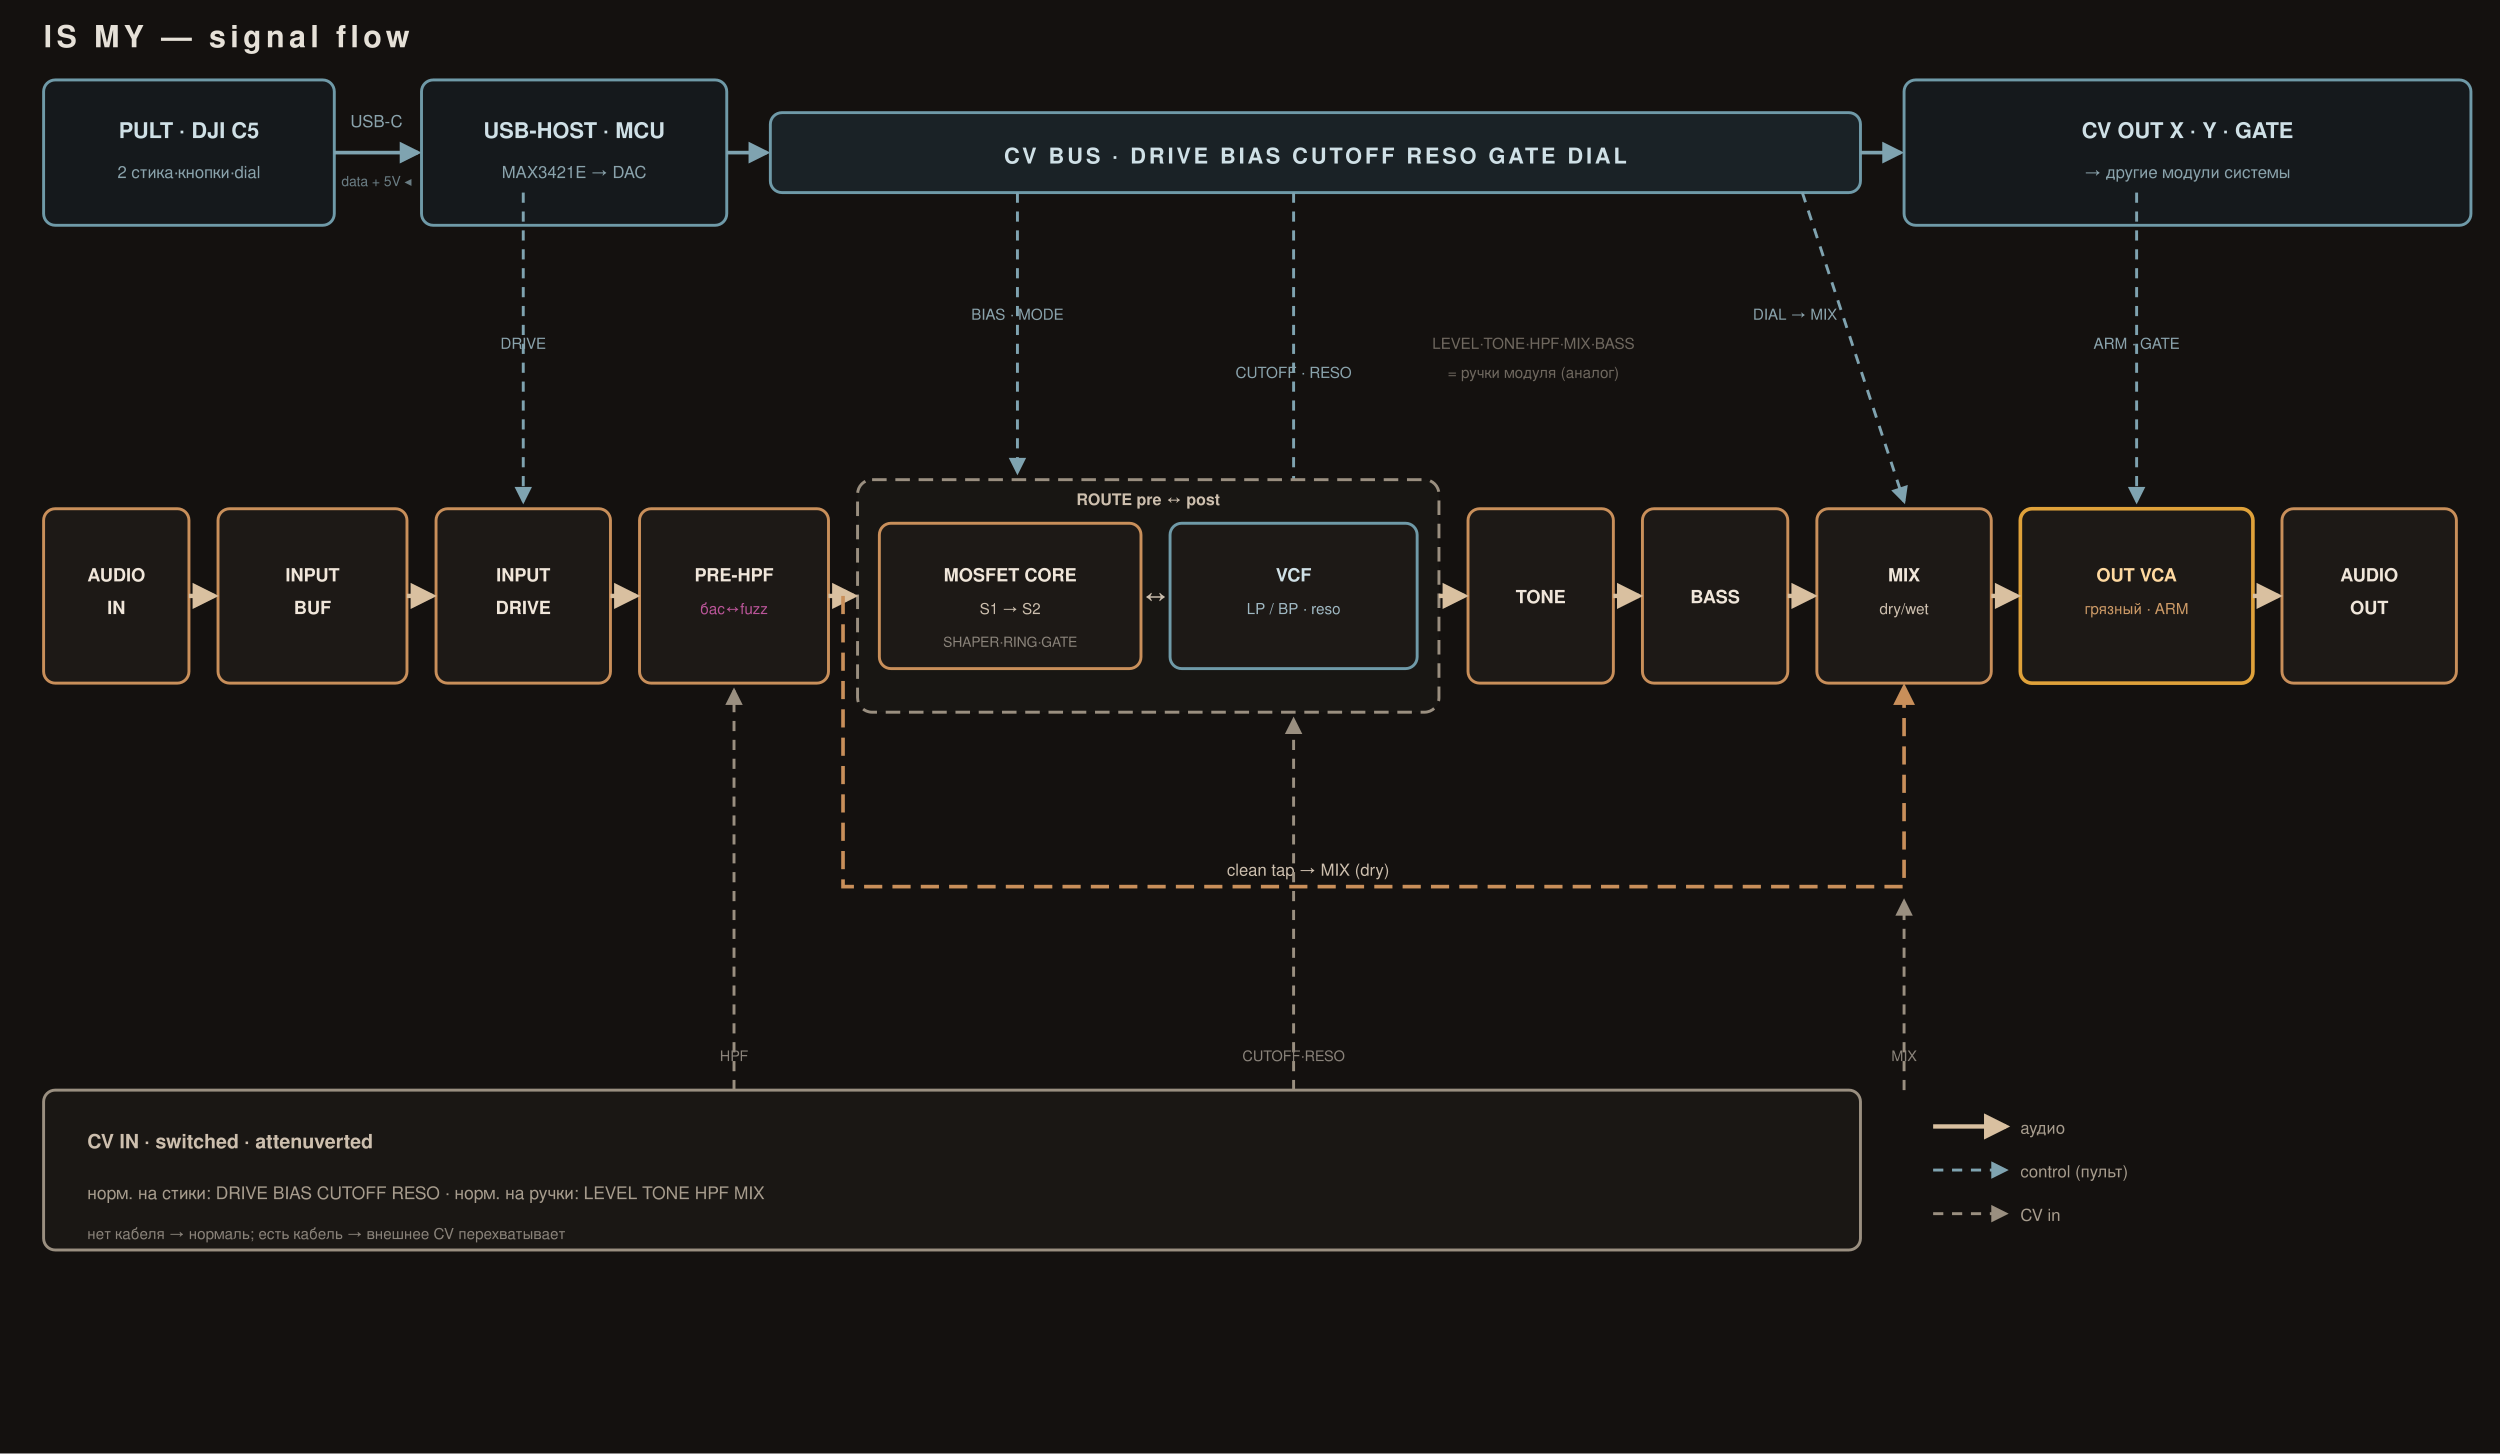
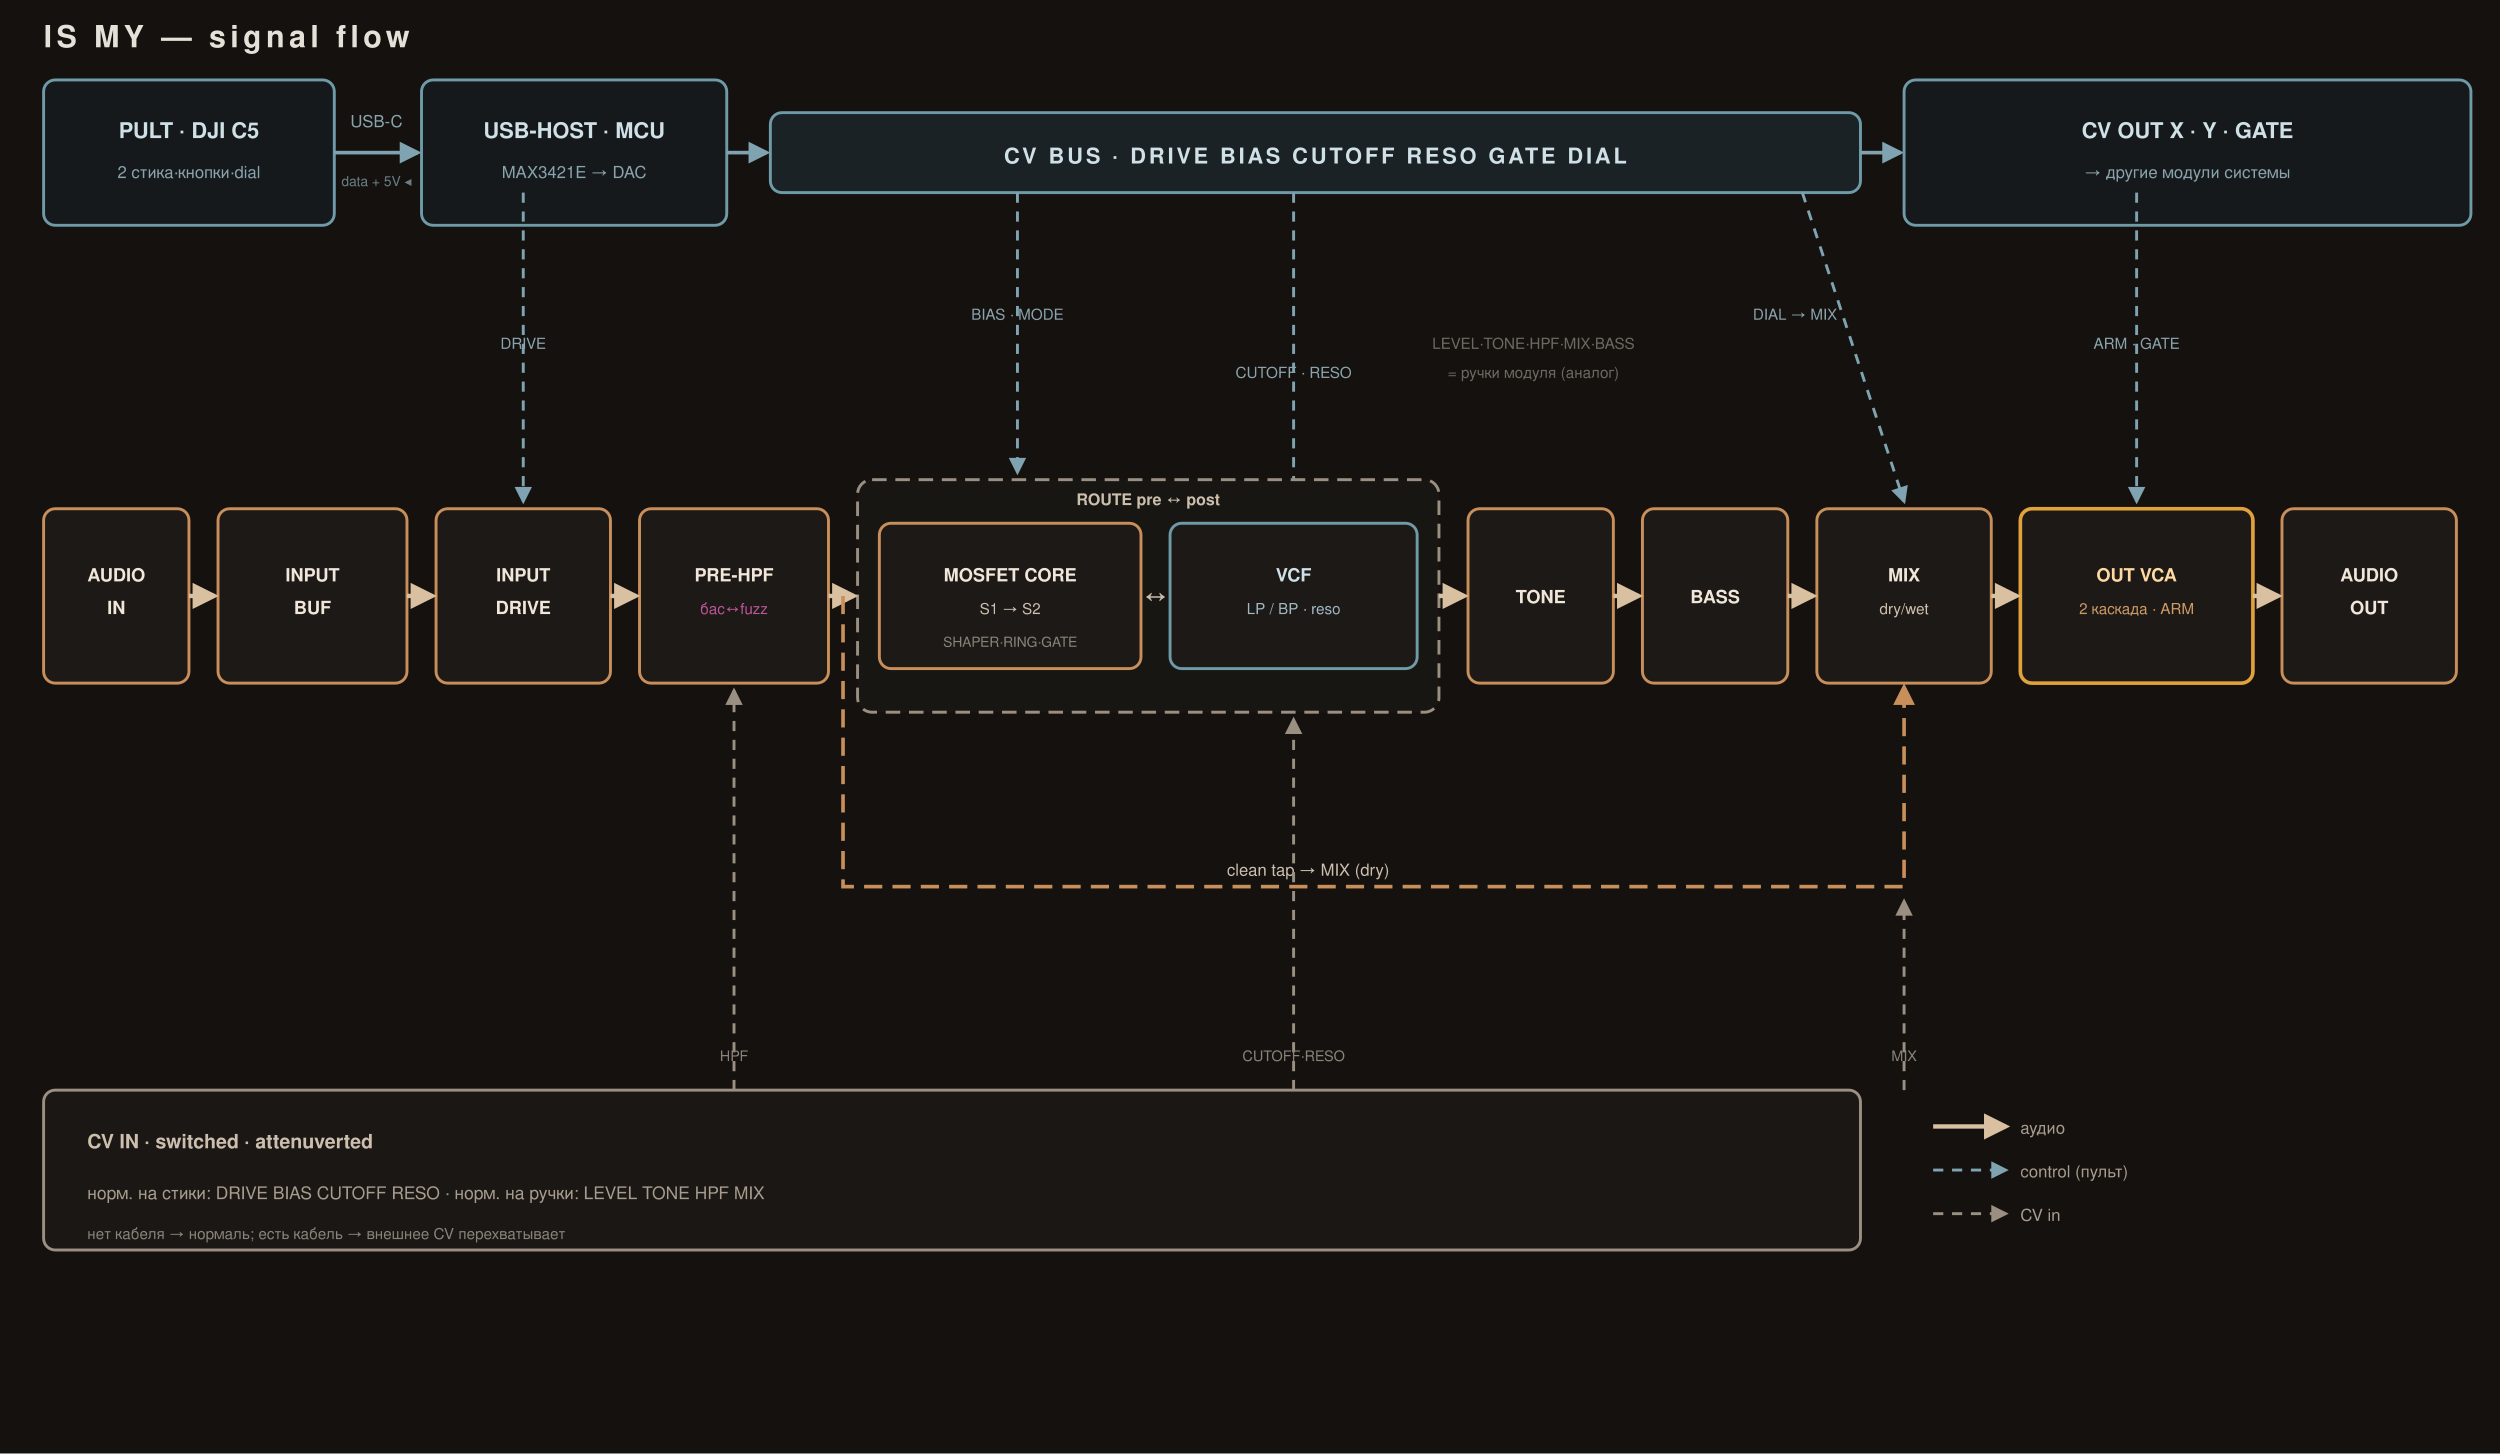
<svg xmlns="http://www.w3.org/2000/svg" width="1376" height="800" viewBox="0 0 344 200" font-family="Helvetica, Arial, sans-serif">
  <defs>
    <marker id="arr" markerWidth="6" markerHeight="6" refX="5" refY="3" orient="auto">
      <path d="M0,0 L6,3 L0,6 z" fill="#d9c0a0" />
    </marker>
    <marker id="arrb" markerWidth="6" markerHeight="6" refX="5" refY="3" orient="auto">
      <path d="M0,0 L6,3 L0,6 z" fill="#7fa3b0" />
    </marker>
    <marker id="arrg" markerWidth="6" markerHeight="6" refX="5" refY="3" orient="auto">
      <path d="M0,0 L6,3 L0,6 z" fill="#9a8f80" />
    </marker>
    <marker id="arrc" markerWidth="6" markerHeight="6" refX="5" refY="3" orient="auto">
      <path d="M0,0 L6,3 L0,6 z" fill="#c98f5a" />
    </marker>
  </defs>
  <rect x="0" y="0" width="344" height="200" fill="#14110f" />
  <text x="6" y="6.5" font-size="4.2" font-weight="700" letter-spacing="0.6" fill="#e6e1d8">IS MY — signal flow</text>
  <rect x="6" y="11" width="40" height="20" rx="1.6" fill="#15191c" stroke="#6f9aa8" stroke-width="0.4" />
  <text x="26" y="19" text-anchor="middle" font-size="3" font-weight="600" fill="#cfe0e6">PULT · DJI C5</text>
  <text x="26" y="24.5" text-anchor="middle" font-size="2.3" fill="#8aa3ac">2 стика·кнопки·dial</text>
  <text x="51.8" y="17.5" text-anchor="middle" font-size="2.3" fill="#8aa3ac">USB-C</text>
  <line x1="46" y1="21" x2="57.5" y2="21" stroke="#7fa3b0" stroke-width="0.5" marker-end="url(#arrb)" />
  <text x="51.8" y="25.6" text-anchor="middle" font-size="1.9" fill="#6a7d84">data + 5V ◂</text>
  <rect x="58" y="11" width="42" height="20" rx="1.6" fill="#15191c" stroke="#6f9aa8" stroke-width="0.4" />
  <text x="79" y="19" text-anchor="middle" font-size="3" font-weight="600" fill="#cfe0e6">USB-HOST · MCU</text>
  <text x="79" y="24.5" text-anchor="middle" font-size="2.3" fill="#8aa3ac">MAX3421E → DAC</text>
  <line x1="100" y1="21" x2="105.5" y2="21" stroke="#7fa3b0" stroke-width="0.5" marker-end="url(#arrb)" />
  <rect x="106" y="15.5" width="150" height="11" rx="1.6" fill="#1a2226" stroke="#6f9aa8" stroke-width="0.4" />
  <text x="181" y="22.5" text-anchor="middle" font-size="3" font-weight="600" letter-spacing="0.4" fill="#cfe0e6">CV BUS · DRIVE  BIAS  CUTOFF  RESO  GATE  DIAL</text>
  <line x1="256" y1="21" x2="261.5" y2="21" stroke="#7fa3b0" stroke-width="0.5" marker-end="url(#arrb)" />
  <rect x="262" y="11" width="78" height="20" rx="1.6" fill="#15191c" stroke="#6f9aa8" stroke-width="0.4" />
  <text x="301" y="19" text-anchor="middle" font-size="3" font-weight="600" fill="#cfe0e6">CV OUT  X · Y · GATE</text>
  <text x="301" y="24.5" text-anchor="middle" font-size="2.3" fill="#8aa3ac">→ другие модули системы</text>
  <g stroke="#7fa3b0" stroke-width="0.4" stroke-dasharray="1.4 1.2" fill="none">
    <line x1="72" y1="26.5" x2="72" y2="69" marker-end="url(#arrb)" />
    <line x1="140" y1="26.5" x2="140" y2="65" marker-end="url(#arrb)" />
    <line x1="178" y1="26.5" x2="178" y2="71" marker-end="url(#arrb)" />
    <line x1="248" y1="26.5" x2="262" y2="69" marker-end="url(#arrb)" />
    <line x1="294" y1="26.5" x2="294" y2="69" marker-end="url(#arrb)" />
  </g>
  <g font-size="2.1" fill="#8aa3ac" text-anchor="middle">
    <text x="72" y="48">DRIVE</text>
    <text x="140" y="44">BIAS · MODE</text>
    <text x="178" y="52">CUTOFF · RESO</text>
    <text x="247" y="44">DIAL → MIX</text>
    <text x="294" y="48">ARM · GATE</text>
    <text x="211" y="48" fill="#6f685f">LEVEL·TONE·HPF·MIX·BASS</text>
    <text x="211" y="52" fill="#6f685f">= ручки модуля (аналог)</text>
  </g>
  <g font-size="2.5" font-weight="600" fill="#f0e6da" text-anchor="middle">
    <rect x="6" y="70" width="20" height="24" rx="1.6" fill="#1d1916" stroke="#c98f5a" stroke-width="0.4" />
    <text x="16" y="80">AUDIO</text>
    <text x="16" y="84.5">IN</text>
    <rect x="30" y="70" width="26" height="24" rx="1.6" fill="#1d1916" stroke="#c98f5a" stroke-width="0.4" />
    <text x="43" y="80">INPUT</text>
    <text x="43" y="84.5">BUF</text>
    <rect x="60" y="70" width="24" height="24" rx="1.6" fill="#1d1916" stroke="#c98f5a" stroke-width="0.4" />
    <text x="72" y="80">INPUT</text>
    <text x="72" y="84.5">DRIVE</text>
    <rect x="88" y="70" width="26" height="24" rx="1.6" fill="#1d1916" stroke="#c98f5a" stroke-width="0.4" />
    <text x="101" y="80">PRE-HPF</text>
    <text x="101" y="84.5" font-size="2.1" font-weight="400" fill="#b59">бас↔fuzz</text>
    <rect x="118" y="66" width="80" height="32" rx="2" fill="#181613" stroke="#9a8f80" stroke-width="0.4" stroke-dasharray="2 1.2" />
    <text x="158" y="69.5" text-anchor="middle" font-size="2.2" font-weight="600" fill="#cdbfae">ROUTE  pre ↔ post</text>
    <rect x="121" y="72" width="36" height="20" rx="1.6" fill="#1d1916" stroke="#c98f5a" stroke-width="0.4" />
    <text x="139" y="80">MOSFET CORE</text>
    <text x="139" y="84.5" font-size="2.1" font-weight="400" fill="#cdbfae">S1 → S2</text>
    <text x="139" y="89" font-size="1.9" font-weight="400" fill="#8a837a">SHAPER·RING·GATE</text>
    <text x="159" y="83.2" text-anchor="middle" font-size="3.4" fill="#cdbfae">↔</text>
    <rect x="161" y="72" width="34" height="20" rx="1.6" fill="#1d1916" stroke="#6f9aa8" stroke-width="0.4" />
    <text x="178" y="80" fill="#cfe0e6">VCF</text>
    <text x="178" y="84.5" font-size="2.1" font-weight="400" fill="#9fb8c2">LP / BP · reso</text>
    <rect x="202" y="70" width="20" height="24" rx="1.6" fill="#1d1916" stroke="#c98f5a" stroke-width="0.4" />
    <text x="212" y="83">TONE</text>
    <rect x="226" y="70" width="20" height="24" rx="1.6" fill="#1d1916" stroke="#c98f5a" stroke-width="0.4" />
    <text x="236" y="83">BASS</text>
    <rect x="250" y="70" width="24" height="24" rx="1.6" fill="#1d1916" stroke="#c98f5a" stroke-width="0.4" />
    <text x="262" y="80">MIX</text>
    <text x="262" y="84.5" font-size="2.1" font-weight="400" fill="#cdbfae">dry/wet</text>
    <rect x="278" y="70" width="32" height="24" rx="1.6" fill="#1d1916" stroke="#e0a23a" stroke-width="0.5" />
    <text x="294" y="80" fill="#ffd9a0">OUT VCA</text>
-     <text x="294" y="84.5" font-size="2.1" font-weight="400" fill="#cd9a66">грязный · ARM</text>
+     <text x="294" y="84.5" font-size="2.1" font-weight="400" fill="#cd9a66">2 каскада · ARM</text>
    <rect x="314" y="70" width="24" height="24" rx="1.6" fill="#1d1916" stroke="#c98f5a" stroke-width="0.4" />
    <text x="326" y="80">AUDIO</text>
    <text x="326" y="84.5">OUT</text>
  </g>
  <g stroke="#d9c0a0" stroke-width="0.6" marker-end="url(#arr)">
    <line x1="26" y1="82" x2="29.5" y2="82" />
    <line x1="56" y1="82" x2="59.5" y2="82" />
    <line x1="84" y1="82" x2="87.5" y2="82" />
    <line x1="114" y1="82" x2="117.5" y2="82" />
    <line x1="198" y1="82" x2="201.5" y2="82" />
    <line x1="222" y1="82" x2="225.5" y2="82" />
    <line x1="246" y1="82" x2="249.5" y2="82" />
    <line x1="274" y1="82" x2="277.5" y2="82" />
    <line x1="310" y1="82" x2="313.5" y2="82" />
  </g>
  <circle cx="116" cy="82" r="0.9" fill="#d9c0a0" />
  <path d="M116,82 L116,122 L262,122 L262,94.5" fill="none" stroke="#c98f5a" stroke-width="0.5" stroke-dasharray="2.5 1.4" marker-end="url(#arrc)" />
  <text x="180" y="120.5" text-anchor="middle" font-size="2.3" fill="#cdbfae">clean tap → MIX (dry)</text>
  <rect x="6" y="150" width="250" height="22" rx="1.6" fill="#1a1714" stroke="#9a8f80" stroke-width="0.4" />
  <text x="12" y="158" font-size="2.7" font-weight="600" fill="#cdbfae">CV IN · switched · attenuverted</text>
  <text x="12" y="165" font-size="2.4" fill="#a79c8d">норм. на стики: DRIVE BIAS CUTOFF RESO · норм. на ручки: LEVEL TONE HPF MIX</text>
  <text x="12" y="170.5" font-size="2.1" fill="#8a837a">нет кабеля → нормаль;  есть кабель → внешнее CV перехватывает</text>
  <g stroke="#9a8f80" stroke-width="0.4" stroke-dasharray="1.4 1.2" fill="none">
    <line x1="101" y1="150" x2="101" y2="95" marker-end="url(#arrg)" />
    <line x1="178" y1="150" x2="178" y2="99" marker-end="url(#arrg)" />
    <line x1="262" y1="150" x2="262" y2="124" marker-end="url(#arrg)" />
  </g>
  <g font-size="2" fill="#8a837a" text-anchor="middle">
    <text x="101" y="146">HPF</text>
    <text x="178" y="146">CUTOFF·RESO</text>
    <text x="262" y="146">MIX</text>
  </g>
  <g font-size="2.3">
    <line x1="266" y1="155" x2="276" y2="155" stroke="#d9c0a0" stroke-width="0.6" marker-end="url(#arr)" />
    <text x="278" y="156" fill="#a79c8d">аудио</text>
    <line x1="266" y1="161" x2="276" y2="161" stroke="#7fa3b0" stroke-width="0.4" stroke-dasharray="1.4 1.2" marker-end="url(#arrb)" />
    <text x="278" y="162" fill="#a79c8d">control (пульт)</text>
    <line x1="266" y1="167" x2="276" y2="167" stroke="#9a8f80" stroke-width="0.4" stroke-dasharray="1.4 1.2" marker-end="url(#arrg)" />
    <text x="278" y="168" fill="#a79c8d">CV in</text>
  </g>
</svg>
